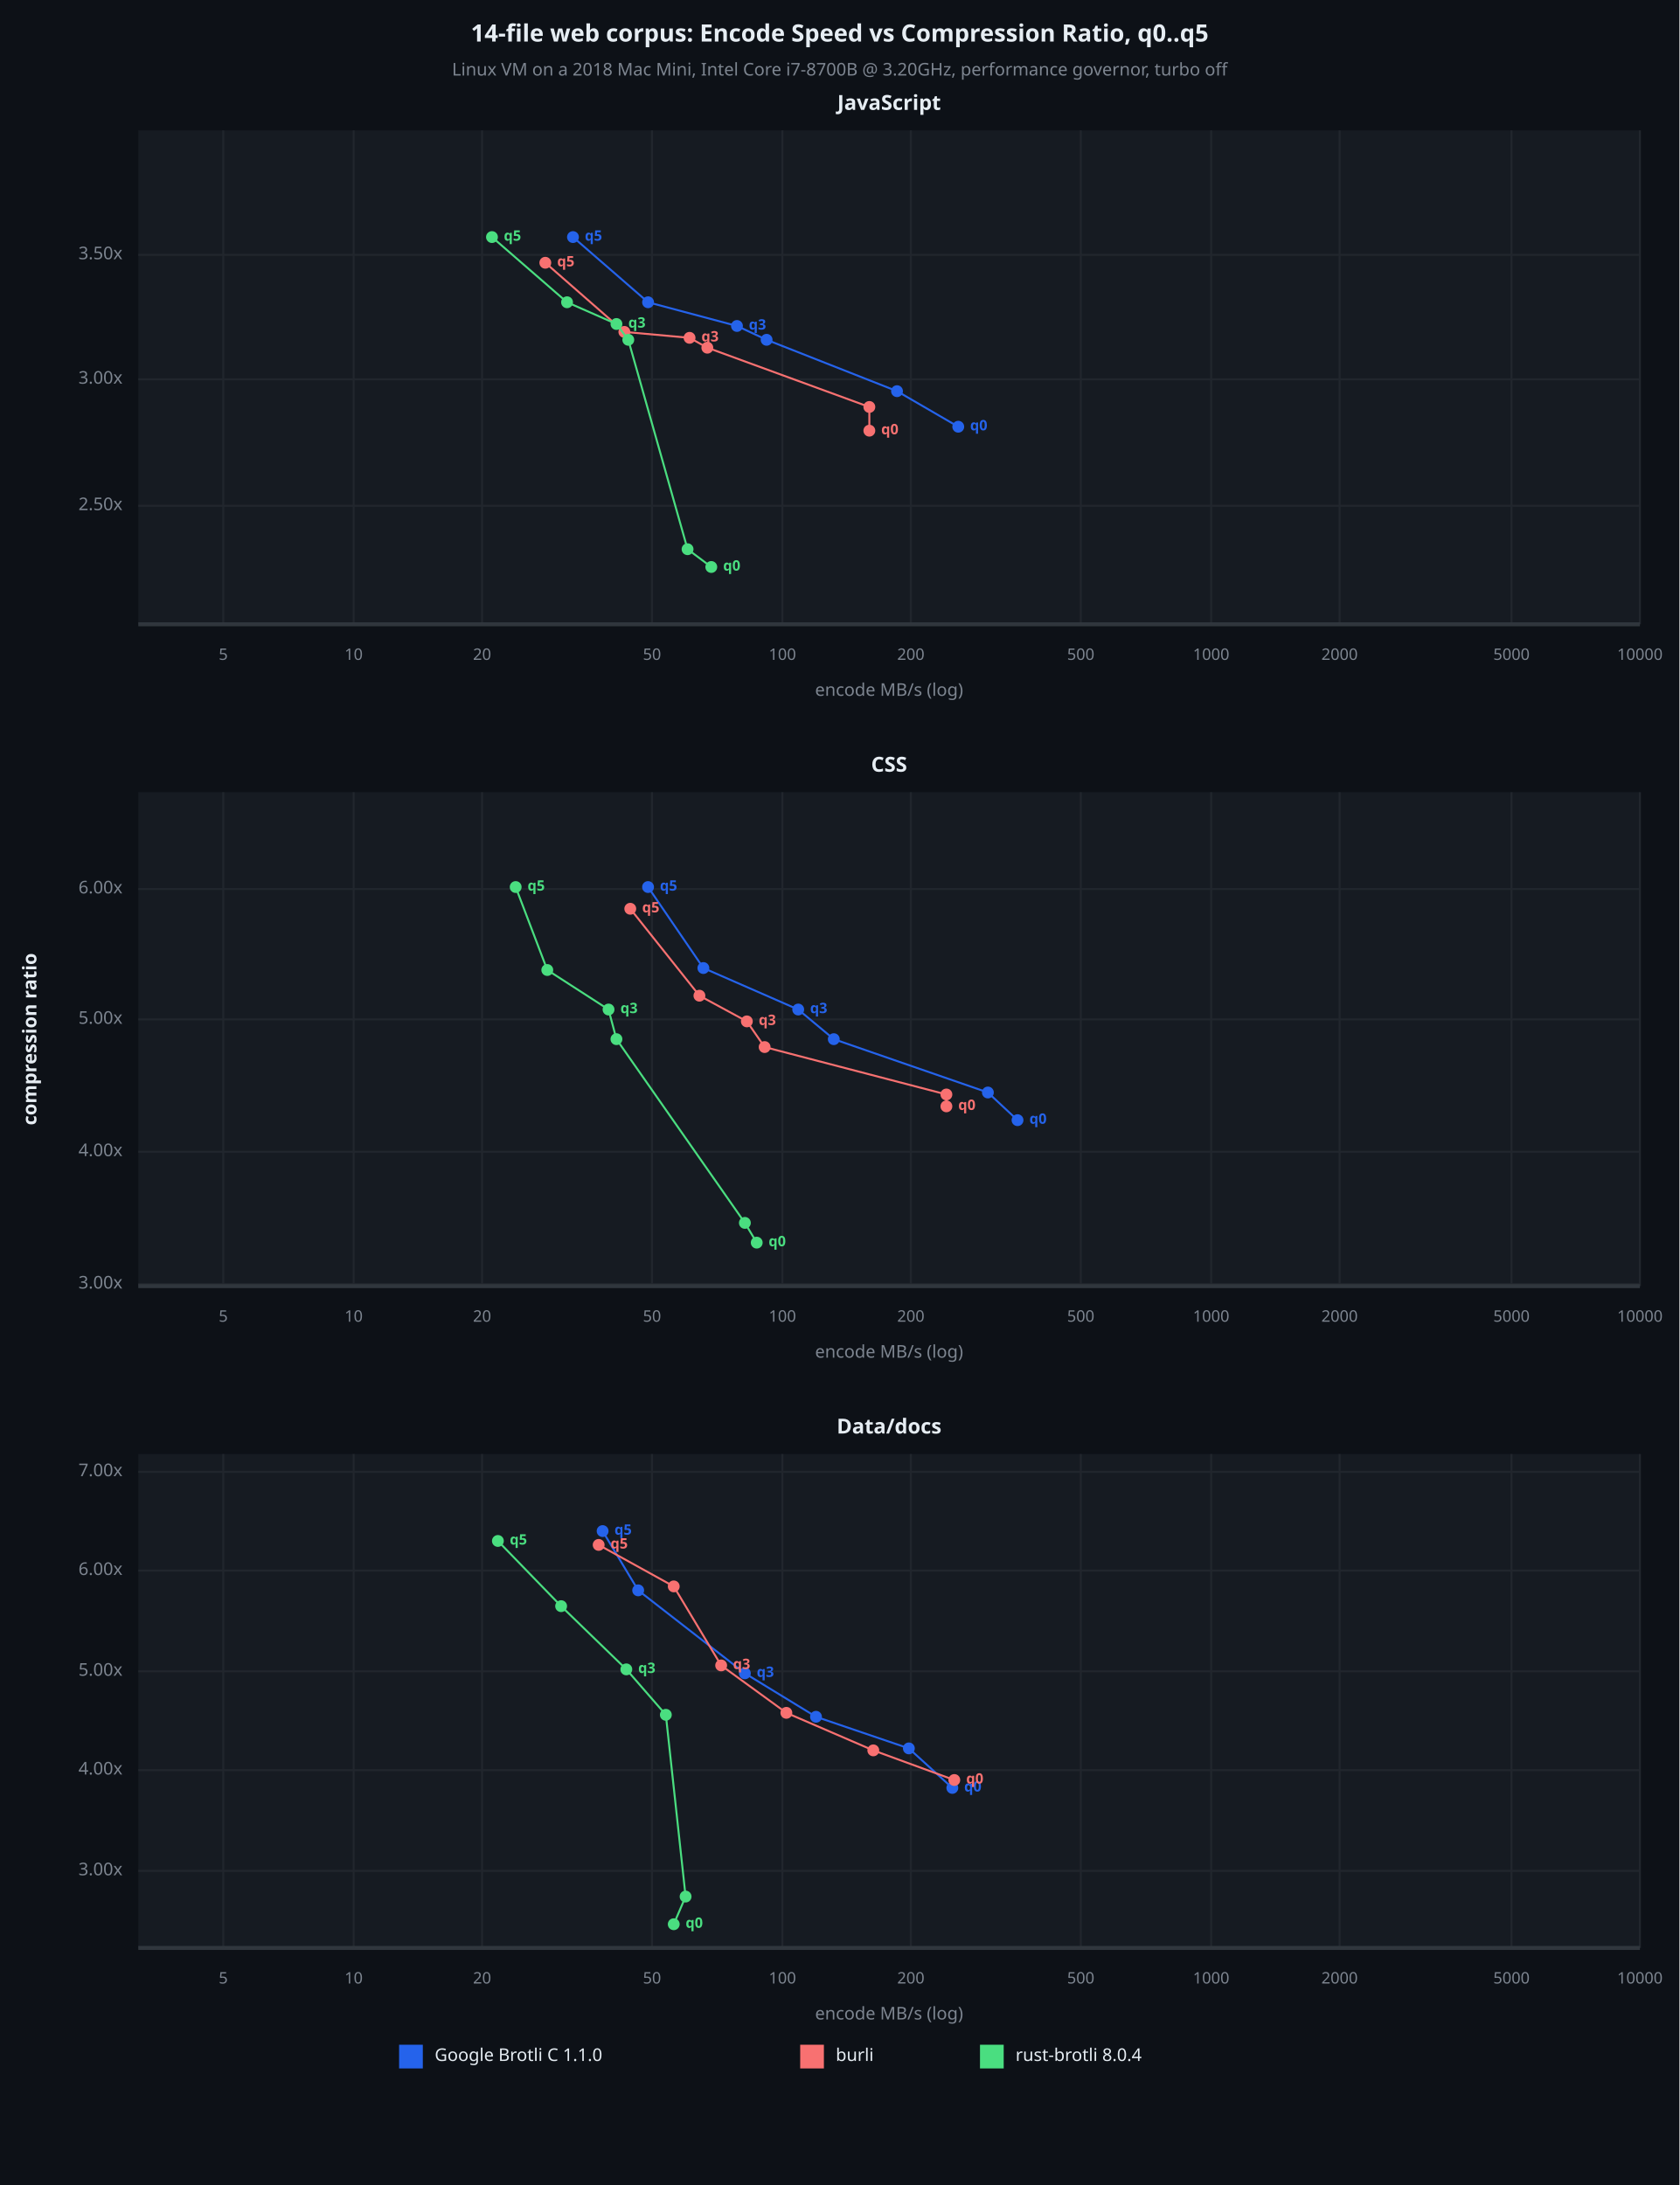
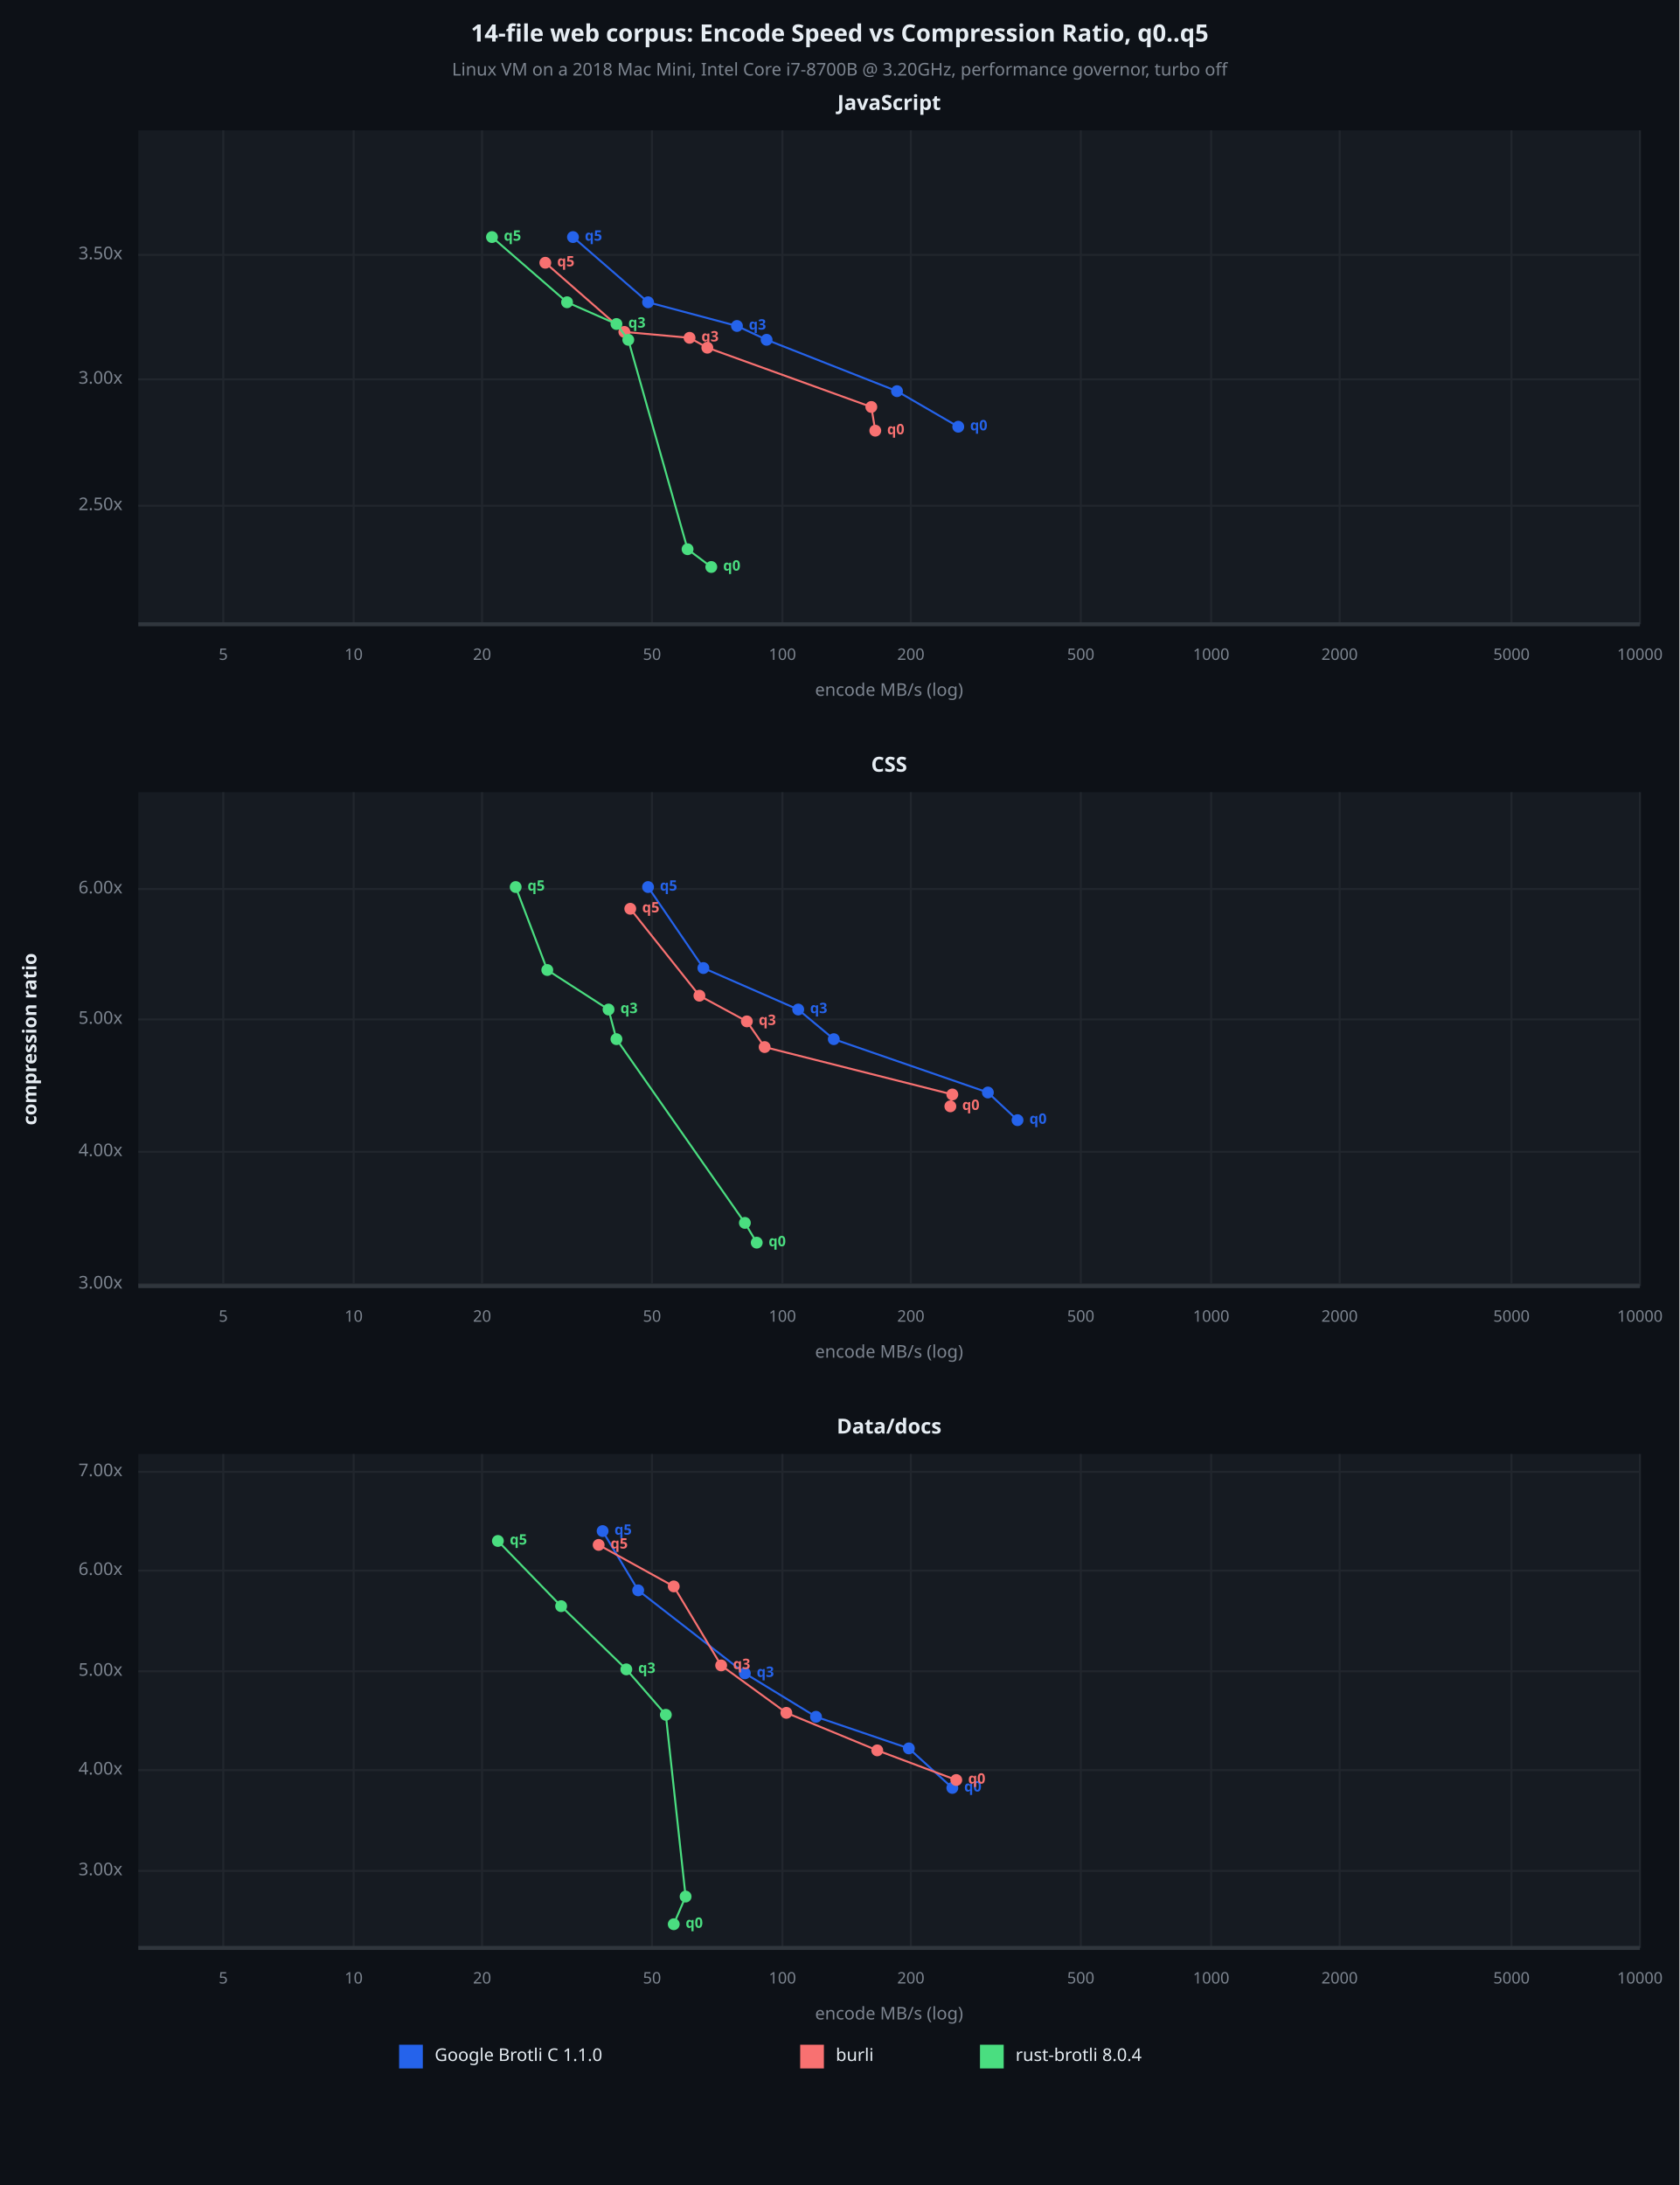
<svg xmlns="http://www.w3.org/2000/svg" viewBox="0 0 850 1106" font-family="system-ui, -apple-system, sans-serif">
  <rect x="0" y="0" width="850" height="1106" opacity="1" fill="#0D1117" stroke="none" />
  <text x="425" y="18" dy="0.5ex" text-anchor="middle" font-family="sans-serif" font-size="12.097" opacity="1" fill="#E6EDF3" font-weight="bold">
14-file web corpus: Encode Speed vs Compression Ratio, q0..q5
</text>
  <text x="425" y="36" dy="0.5ex" text-anchor="middle" font-family="sans-serif" font-size="8.871" opacity="1" fill="#7D8590">
Linux VM on a 2018 Mac Mini, Intel Core i7-8700B @ 3.20GHz, performance governor, turbo off
</text>
  <rect x="70" y="66" width="760" height="250" opacity="1" fill="#161B22" stroke="none" />
  <text x="450" y="53" dy="0.5ex" text-anchor="middle" font-family="sans-serif" font-size="10.484" opacity="1" fill="#E6EDF3" font-weight="bold">
JavaScript
</text>
  <polyline fill="none" opacity="1" stroke="#21262D" stroke-width="1" points="113,66 113,316 " />
  <text x="113" y="332" dy="0.5ex" text-anchor="middle" font-family="sans-serif" font-size="8.065" opacity="1" fill="#7D8590">
5
</text>
  <polyline fill="none" opacity="1" stroke="#21262D" stroke-width="1" points="179,66 179,316 " />
  <text x="179" y="332" dy="0.5ex" text-anchor="middle" font-family="sans-serif" font-size="8.065" opacity="1" fill="#7D8590">
10
</text>
  <polyline fill="none" opacity="1" stroke="#21262D" stroke-width="1" points="244,66 244,316 " />
  <text x="244" y="332" dy="0.5ex" text-anchor="middle" font-family="sans-serif" font-size="8.065" opacity="1" fill="#7D8590">
20
</text>
  <polyline fill="none" opacity="1" stroke="#21262D" stroke-width="1" points="330,66 330,316 " />
  <text x="330" y="332" dy="0.5ex" text-anchor="middle" font-family="sans-serif" font-size="8.065" opacity="1" fill="#7D8590">
50
</text>
  <polyline fill="none" opacity="1" stroke="#21262D" stroke-width="1" points="396,66 396,316 " />
  <text x="396" y="332" dy="0.5ex" text-anchor="middle" font-family="sans-serif" font-size="8.065" opacity="1" fill="#7D8590">
100
</text>
  <polyline fill="none" opacity="1" stroke="#21262D" stroke-width="1" points="461,66 461,316 " />
  <text x="461" y="332" dy="0.5ex" text-anchor="middle" font-family="sans-serif" font-size="8.065" opacity="1" fill="#7D8590">
200
</text>
  <polyline fill="none" opacity="1" stroke="#21262D" stroke-width="1" points="547,66 547,316 " />
  <text x="547" y="332" dy="0.5ex" text-anchor="middle" font-family="sans-serif" font-size="8.065" opacity="1" fill="#7D8590">
500
</text>
  <polyline fill="none" opacity="1" stroke="#21262D" stroke-width="1" points="613,66 613,316 " />
  <text x="613" y="332" dy="0.5ex" text-anchor="middle" font-family="sans-serif" font-size="8.065" opacity="1" fill="#7D8590">
1000
</text>
  <polyline fill="none" opacity="1" stroke="#21262D" stroke-width="1" points="678,66 678,316 " />
  <text x="678" y="332" dy="0.5ex" text-anchor="middle" font-family="sans-serif" font-size="8.065" opacity="1" fill="#7D8590">
2000
</text>
  <polyline fill="none" opacity="1" stroke="#21262D" stroke-width="1" points="765,66 765,316 " />
  <text x="765" y="332" dy="0.5ex" text-anchor="middle" font-family="sans-serif" font-size="8.065" opacity="1" fill="#7D8590">
5000
</text>
  <polyline fill="none" opacity="1" stroke="#21262D" stroke-width="1" points="830,66 830,316 " />
  <text x="830" y="332" dy="0.5ex" text-anchor="middle" font-family="sans-serif" font-size="8.065" opacity="1" fill="#7D8590">
10000
</text>
  <polyline fill="none" opacity="1" stroke="#21262D" stroke-width="1" points="70,256 830,256 " />
  <text x="62" y="256" dy="0.5ex" text-anchor="end" font-family="sans-serif" font-size="8.871" opacity="1" fill="#7D8590">
2.50x
</text>
  <polyline fill="none" opacity="1" stroke="#21262D" stroke-width="1" points="70,192 830,192 " />
  <text x="62" y="192" dy="0.5ex" text-anchor="end" font-family="sans-serif" font-size="8.871" opacity="1" fill="#7D8590">
3.00x
</text>
  <polyline fill="none" opacity="1" stroke="#21262D" stroke-width="1" points="70,129 830,129 " />
  <text x="62" y="129" dy="0.5ex" text-anchor="end" font-family="sans-serif" font-size="8.871" opacity="1" fill="#7D8590">
3.50x
</text>
  <polyline fill="none" opacity="1" stroke="#30363D" stroke-width="2" points="70,316 830,316 " />
  <polyline fill="none" opacity="1" stroke="#2563EB" stroke-width="1" points="485,216 454,198 388,172 373,165 328,153 290,120 " />
  <circle cx="485" cy="216" r="3" opacity="1" fill="#2563EB" stroke="none" stroke-width="1" />
  <text x="491" y="216" dy="0.5ex" text-anchor="start" font-family="sans-serif" font-size="7.258" opacity="1" fill="#2563EB" font-weight="bold">
q0
</text>
  <circle cx="454" cy="198" r="3" opacity="1" fill="#2563EB" stroke="none" stroke-width="1" />
  <circle cx="388" cy="172" r="3" opacity="1" fill="#2563EB" stroke="none" stroke-width="1" />
  <circle cx="373" cy="165" r="3" opacity="1" fill="#2563EB" stroke="none" stroke-width="1" />
  <text x="379" y="165" dy="0.5ex" text-anchor="start" font-family="sans-serif" font-size="7.258" opacity="1" fill="#2563EB" font-weight="bold">
q3
</text>
  <circle cx="328" cy="153" r="3" opacity="1" fill="#2563EB" stroke="none" stroke-width="1" />
  <circle cx="290" cy="120" r="3" opacity="1" fill="#2563EB" stroke="none" stroke-width="1" />
  <text x="296" y="120" dy="0.5ex" text-anchor="start" font-family="sans-serif" font-size="7.258" opacity="1" fill="#2563EB" font-weight="bold">
q5
</text>
-   <polyline fill="none" opacity="1" stroke="#F87171" stroke-width="1" points="440,218 440,206 358,176 349,171 316,168 276,133 " />
-   <circle cx="440" cy="218" r="3" opacity="1" fill="#F87171" stroke="none" stroke-width="1" />
-   <text x="446" y="218" dy="0.5ex" text-anchor="start" font-family="sans-serif" font-size="7.258" opacity="1" fill="#F87171" font-weight="bold">
- q0
- </text>
-   <circle cx="440" cy="206" r="3" opacity="1" fill="#F87171" stroke="none" stroke-width="1" />
+   <polyline fill="none" opacity="1" stroke="#F87171" stroke-width="1" points="443,218 441,206 358,176 349,171 316,168 276,133 " />
+   <circle cx="443" cy="218" r="3" opacity="1" fill="#F87171" stroke="none" stroke-width="1" />
+   <text x="449" y="218" dy="0.5ex" text-anchor="start" font-family="sans-serif" font-size="7.258" opacity="1" fill="#F87171" font-weight="bold">
+ q0
+ </text>
+   <circle cx="441" cy="206" r="3" opacity="1" fill="#F87171" stroke="none" stroke-width="1" />
  <circle cx="358" cy="176" r="3" opacity="1" fill="#F87171" stroke="none" stroke-width="1" />
  <circle cx="349" cy="171" r="3" opacity="1" fill="#F87171" stroke="none" stroke-width="1" />
  <text x="355" y="171" dy="0.5ex" text-anchor="start" font-family="sans-serif" font-size="7.258" opacity="1" fill="#F87171" font-weight="bold">
q3
</text>
  <circle cx="316" cy="168" r="3" opacity="1" fill="#F87171" stroke="none" stroke-width="1" />
  <circle cx="276" cy="133" r="3" opacity="1" fill="#F87171" stroke="none" stroke-width="1" />
  <text x="282" y="133" dy="0.5ex" text-anchor="start" font-family="sans-serif" font-size="7.258" opacity="1" fill="#F87171" font-weight="bold">
q5
</text>
  <polyline fill="none" opacity="1" stroke="#4ADE80" stroke-width="1" points="360,287 348,278 318,172 312,164 287,153 249,120 " />
  <circle cx="360" cy="287" r="3" opacity="1" fill="#4ADE80" stroke="none" stroke-width="1" />
  <text x="366" y="287" dy="0.5ex" text-anchor="start" font-family="sans-serif" font-size="7.258" opacity="1" fill="#4ADE80" font-weight="bold">
q0
</text>
  <circle cx="348" cy="278" r="3" opacity="1" fill="#4ADE80" stroke="none" stroke-width="1" />
  <circle cx="318" cy="172" r="3" opacity="1" fill="#4ADE80" stroke="none" stroke-width="1" />
  <circle cx="312" cy="164" r="3" opacity="1" fill="#4ADE80" stroke="none" stroke-width="1" />
  <text x="318" y="164" dy="0.5ex" text-anchor="start" font-family="sans-serif" font-size="7.258" opacity="1" fill="#4ADE80" font-weight="bold">
q3
</text>
  <circle cx="287" cy="153" r="3" opacity="1" fill="#4ADE80" stroke="none" stroke-width="1" />
  <circle cx="249" cy="120" r="3" opacity="1" fill="#4ADE80" stroke="none" stroke-width="1" />
  <text x="255" y="120" dy="0.5ex" text-anchor="start" font-family="sans-serif" font-size="7.258" opacity="1" fill="#4ADE80" font-weight="bold">
q5
</text>
  <text x="450" y="350" dy="0.5ex" text-anchor="middle" font-family="sans-serif" font-size="8.871" opacity="1" fill="#7D8590">
encode MB/s (log)
</text>
  <rect x="70" y="401" width="760" height="250" opacity="1" fill="#161B22" stroke="none" />
  <text x="450" y="388" dy="0.5ex" text-anchor="middle" font-family="sans-serif" font-size="10.484" opacity="1" fill="#E6EDF3" font-weight="bold">
CSS
</text>
  <polyline fill="none" opacity="1" stroke="#21262D" stroke-width="1" points="113,401 113,651 " />
  <text x="113" y="667" dy="0.5ex" text-anchor="middle" font-family="sans-serif" font-size="8.065" opacity="1" fill="#7D8590">
5
</text>
  <polyline fill="none" opacity="1" stroke="#21262D" stroke-width="1" points="179,401 179,651 " />
  <text x="179" y="667" dy="0.5ex" text-anchor="middle" font-family="sans-serif" font-size="8.065" opacity="1" fill="#7D8590">
10
</text>
  <polyline fill="none" opacity="1" stroke="#21262D" stroke-width="1" points="244,401 244,651 " />
  <text x="244" y="667" dy="0.5ex" text-anchor="middle" font-family="sans-serif" font-size="8.065" opacity="1" fill="#7D8590">
20
</text>
  <polyline fill="none" opacity="1" stroke="#21262D" stroke-width="1" points="330,401 330,651 " />
  <text x="330" y="667" dy="0.5ex" text-anchor="middle" font-family="sans-serif" font-size="8.065" opacity="1" fill="#7D8590">
50
</text>
  <polyline fill="none" opacity="1" stroke="#21262D" stroke-width="1" points="396,401 396,651 " />
  <text x="396" y="667" dy="0.5ex" text-anchor="middle" font-family="sans-serif" font-size="8.065" opacity="1" fill="#7D8590">
100
</text>
  <polyline fill="none" opacity="1" stroke="#21262D" stroke-width="1" points="461,401 461,651 " />
  <text x="461" y="667" dy="0.5ex" text-anchor="middle" font-family="sans-serif" font-size="8.065" opacity="1" fill="#7D8590">
200
</text>
  <polyline fill="none" opacity="1" stroke="#21262D" stroke-width="1" points="547,401 547,651 " />
  <text x="547" y="667" dy="0.5ex" text-anchor="middle" font-family="sans-serif" font-size="8.065" opacity="1" fill="#7D8590">
500
</text>
  <polyline fill="none" opacity="1" stroke="#21262D" stroke-width="1" points="613,401 613,651 " />
  <text x="613" y="667" dy="0.5ex" text-anchor="middle" font-family="sans-serif" font-size="8.065" opacity="1" fill="#7D8590">
1000
</text>
  <polyline fill="none" opacity="1" stroke="#21262D" stroke-width="1" points="678,401 678,651 " />
  <text x="678" y="667" dy="0.5ex" text-anchor="middle" font-family="sans-serif" font-size="8.065" opacity="1" fill="#7D8590">
2000
</text>
  <polyline fill="none" opacity="1" stroke="#21262D" stroke-width="1" points="765,401 765,651 " />
  <text x="765" y="667" dy="0.5ex" text-anchor="middle" font-family="sans-serif" font-size="8.065" opacity="1" fill="#7D8590">
5000
</text>
  <polyline fill="none" opacity="1" stroke="#21262D" stroke-width="1" points="830,401 830,651 " />
  <text x="830" y="667" dy="0.5ex" text-anchor="middle" font-family="sans-serif" font-size="8.065" opacity="1" fill="#7D8590">
10000
</text>
  <polyline fill="none" opacity="1" stroke="#21262D" stroke-width="1" points="70,650 830,650 " />
  <text x="62" y="650" dy="0.5ex" text-anchor="end" font-family="sans-serif" font-size="8.871" opacity="1" fill="#7D8590">
3.00x
</text>
  <polyline fill="none" opacity="1" stroke="#21262D" stroke-width="1" points="70,583 830,583 " />
  <text x="62" y="583" dy="0.5ex" text-anchor="end" font-family="sans-serif" font-size="8.871" opacity="1" fill="#7D8590">
4.00x
</text>
  <polyline fill="none" opacity="1" stroke="#21262D" stroke-width="1" points="70,516 830,516 " />
  <text x="62" y="516" dy="0.5ex" text-anchor="end" font-family="sans-serif" font-size="8.871" opacity="1" fill="#7D8590">
5.00x
</text>
  <polyline fill="none" opacity="1" stroke="#21262D" stroke-width="1" points="70,450 830,450 " />
  <text x="62" y="450" dy="0.5ex" text-anchor="end" font-family="sans-serif" font-size="8.871" opacity="1" fill="#7D8590">
6.00x
</text>
  <polyline fill="none" opacity="1" stroke="#30363D" stroke-width="2" points="70,651 830,651 " />
  <polyline fill="none" opacity="1" stroke="#2563EB" stroke-width="1" points="515,567 500,553 422,526 404,511 356,490 328,449 " />
  <circle cx="515" cy="567" r="3" opacity="1" fill="#2563EB" stroke="none" stroke-width="1" />
  <text x="521" y="567" dy="0.5ex" text-anchor="start" font-family="sans-serif" font-size="7.258" opacity="1" fill="#2563EB" font-weight="bold">
q0
</text>
  <circle cx="500" cy="553" r="3" opacity="1" fill="#2563EB" stroke="none" stroke-width="1" />
  <circle cx="422" cy="526" r="3" opacity="1" fill="#2563EB" stroke="none" stroke-width="1" />
  <circle cx="404" cy="511" r="3" opacity="1" fill="#2563EB" stroke="none" stroke-width="1" />
  <text x="410" y="511" dy="0.5ex" text-anchor="start" font-family="sans-serif" font-size="7.258" opacity="1" fill="#2563EB" font-weight="bold">
q3
</text>
  <circle cx="356" cy="490" r="3" opacity="1" fill="#2563EB" stroke="none" stroke-width="1" />
  <circle cx="328" cy="449" r="3" opacity="1" fill="#2563EB" stroke="none" stroke-width="1" />
  <text x="334" y="449" dy="0.5ex" text-anchor="start" font-family="sans-serif" font-size="7.258" opacity="1" fill="#2563EB" font-weight="bold">
q5
</text>
-   <polyline fill="none" opacity="1" stroke="#F87171" stroke-width="1" points="479,560 479,554 387,530 378,517 354,504 319,460 " />
-   <circle cx="479" cy="560" r="3" opacity="1" fill="#F87171" stroke="none" stroke-width="1" />
-   <text x="485" y="560" dy="0.5ex" text-anchor="start" font-family="sans-serif" font-size="7.258" opacity="1" fill="#F87171" font-weight="bold">
- q0
- </text>
-   <circle cx="479" cy="554" r="3" opacity="1" fill="#F87171" stroke="none" stroke-width="1" />
+   <polyline fill="none" opacity="1" stroke="#F87171" stroke-width="1" points="481,560 482,554 387,530 378,517 354,504 319,460 " />
+   <circle cx="481" cy="560" r="3" opacity="1" fill="#F87171" stroke="none" stroke-width="1" />
+   <text x="487" y="560" dy="0.5ex" text-anchor="start" font-family="sans-serif" font-size="7.258" opacity="1" fill="#F87171" font-weight="bold">
+ q0
+ </text>
+   <circle cx="482" cy="554" r="3" opacity="1" fill="#F87171" stroke="none" stroke-width="1" />
  <circle cx="387" cy="530" r="3" opacity="1" fill="#F87171" stroke="none" stroke-width="1" />
  <circle cx="378" cy="517" r="3" opacity="1" fill="#F87171" stroke="none" stroke-width="1" />
  <text x="384" y="517" dy="0.5ex" text-anchor="start" font-family="sans-serif" font-size="7.258" opacity="1" fill="#F87171" font-weight="bold">
q3
</text>
  <circle cx="354" cy="504" r="3" opacity="1" fill="#F87171" stroke="none" stroke-width="1" />
  <circle cx="319" cy="460" r="3" opacity="1" fill="#F87171" stroke="none" stroke-width="1" />
  <text x="325" y="460" dy="0.5ex" text-anchor="start" font-family="sans-serif" font-size="7.258" opacity="1" fill="#F87171" font-weight="bold">
q5
</text>
  <polyline fill="none" opacity="1" stroke="#4ADE80" stroke-width="1" points="383,629 377,619 312,526 308,511 277,491 261,449 " />
  <circle cx="383" cy="629" r="3" opacity="1" fill="#4ADE80" stroke="none" stroke-width="1" />
  <text x="389" y="629" dy="0.5ex" text-anchor="start" font-family="sans-serif" font-size="7.258" opacity="1" fill="#4ADE80" font-weight="bold">
q0
</text>
  <circle cx="377" cy="619" r="3" opacity="1" fill="#4ADE80" stroke="none" stroke-width="1" />
  <circle cx="312" cy="526" r="3" opacity="1" fill="#4ADE80" stroke="none" stroke-width="1" />
  <circle cx="308" cy="511" r="3" opacity="1" fill="#4ADE80" stroke="none" stroke-width="1" />
  <text x="314" y="511" dy="0.5ex" text-anchor="start" font-family="sans-serif" font-size="7.258" opacity="1" fill="#4ADE80" font-weight="bold">
q3
</text>
  <circle cx="277" cy="491" r="3" opacity="1" fill="#4ADE80" stroke="none" stroke-width="1" />
  <circle cx="261" cy="449" r="3" opacity="1" fill="#4ADE80" stroke="none" stroke-width="1" />
  <text x="267" y="449" dy="0.5ex" text-anchor="start" font-family="sans-serif" font-size="7.258" opacity="1" fill="#4ADE80" font-weight="bold">
q5
</text>
  <text x="450" y="685" dy="0.5ex" text-anchor="middle" font-family="sans-serif" font-size="8.871" opacity="1" fill="#7D8590">
encode MB/s (log)
</text>
  <rect x="70" y="736" width="760" height="250" opacity="1" fill="#161B22" stroke="none" />
  <text x="450" y="723" dy="0.5ex" text-anchor="middle" font-family="sans-serif" font-size="10.484" opacity="1" fill="#E6EDF3" font-weight="bold">
Data/docs
</text>
  <polyline fill="none" opacity="1" stroke="#21262D" stroke-width="1" points="113,736 113,986 " />
  <text x="113" y="1002" dy="0.5ex" text-anchor="middle" font-family="sans-serif" font-size="8.065" opacity="1" fill="#7D8590">
5
</text>
  <polyline fill="none" opacity="1" stroke="#21262D" stroke-width="1" points="179,736 179,986 " />
  <text x="179" y="1002" dy="0.5ex" text-anchor="middle" font-family="sans-serif" font-size="8.065" opacity="1" fill="#7D8590">
10
</text>
  <polyline fill="none" opacity="1" stroke="#21262D" stroke-width="1" points="244,736 244,986 " />
  <text x="244" y="1002" dy="0.5ex" text-anchor="middle" font-family="sans-serif" font-size="8.065" opacity="1" fill="#7D8590">
20
</text>
  <polyline fill="none" opacity="1" stroke="#21262D" stroke-width="1" points="330,736 330,986 " />
  <text x="330" y="1002" dy="0.5ex" text-anchor="middle" font-family="sans-serif" font-size="8.065" opacity="1" fill="#7D8590">
50
</text>
  <polyline fill="none" opacity="1" stroke="#21262D" stroke-width="1" points="396,736 396,986 " />
  <text x="396" y="1002" dy="0.5ex" text-anchor="middle" font-family="sans-serif" font-size="8.065" opacity="1" fill="#7D8590">
100
</text>
  <polyline fill="none" opacity="1" stroke="#21262D" stroke-width="1" points="461,736 461,986 " />
  <text x="461" y="1002" dy="0.5ex" text-anchor="middle" font-family="sans-serif" font-size="8.065" opacity="1" fill="#7D8590">
200
</text>
  <polyline fill="none" opacity="1" stroke="#21262D" stroke-width="1" points="547,736 547,986 " />
  <text x="547" y="1002" dy="0.5ex" text-anchor="middle" font-family="sans-serif" font-size="8.065" opacity="1" fill="#7D8590">
500
</text>
  <polyline fill="none" opacity="1" stroke="#21262D" stroke-width="1" points="613,736 613,986 " />
  <text x="613" y="1002" dy="0.5ex" text-anchor="middle" font-family="sans-serif" font-size="8.065" opacity="1" fill="#7D8590">
1000
</text>
  <polyline fill="none" opacity="1" stroke="#21262D" stroke-width="1" points="678,736 678,986 " />
  <text x="678" y="1002" dy="0.5ex" text-anchor="middle" font-family="sans-serif" font-size="8.065" opacity="1" fill="#7D8590">
2000
</text>
  <polyline fill="none" opacity="1" stroke="#21262D" stroke-width="1" points="765,736 765,986 " />
  <text x="765" y="1002" dy="0.5ex" text-anchor="middle" font-family="sans-serif" font-size="8.065" opacity="1" fill="#7D8590">
5000
</text>
  <polyline fill="none" opacity="1" stroke="#21262D" stroke-width="1" points="830,736 830,986 " />
  <text x="830" y="1002" dy="0.5ex" text-anchor="middle" font-family="sans-serif" font-size="8.065" opacity="1" fill="#7D8590">
10000
</text>
  <polyline fill="none" opacity="1" stroke="#21262D" stroke-width="1" points="70,947 830,947 " />
  <text x="62" y="947" dy="0.5ex" text-anchor="end" font-family="sans-serif" font-size="8.871" opacity="1" fill="#7D8590">
3.00x
</text>
  <polyline fill="none" opacity="1" stroke="#21262D" stroke-width="1" points="70,896 830,896 " />
  <text x="62" y="896" dy="0.5ex" text-anchor="end" font-family="sans-serif" font-size="8.871" opacity="1" fill="#7D8590">
4.00x
</text>
  <polyline fill="none" opacity="1" stroke="#21262D" stroke-width="1" points="70,846 830,846 " />
  <text x="62" y="846" dy="0.5ex" text-anchor="end" font-family="sans-serif" font-size="8.871" opacity="1" fill="#7D8590">
5.00x
</text>
  <polyline fill="none" opacity="1" stroke="#21262D" stroke-width="1" points="70,795 830,795 " />
  <text x="62" y="795" dy="0.5ex" text-anchor="end" font-family="sans-serif" font-size="8.871" opacity="1" fill="#7D8590">
6.00x
</text>
  <polyline fill="none" opacity="1" stroke="#21262D" stroke-width="1" points="70,745 830,745 " />
  <text x="62" y="745" dy="0.5ex" text-anchor="end" font-family="sans-serif" font-size="8.871" opacity="1" fill="#7D8590">
7.00x
</text>
  <polyline fill="none" opacity="1" stroke="#30363D" stroke-width="2" points="70,986 830,986 " />
  <polyline fill="none" opacity="1" stroke="#2563EB" stroke-width="1" points="482,905 460,885 413,869 377,847 323,805 305,775 " />
  <circle cx="482" cy="905" r="3" opacity="1" fill="#2563EB" stroke="none" stroke-width="1" />
  <text x="488" y="905" dy="0.5ex" text-anchor="start" font-family="sans-serif" font-size="7.258" opacity="1" fill="#2563EB" font-weight="bold">
q0
</text>
  <circle cx="460" cy="885" r="3" opacity="1" fill="#2563EB" stroke="none" stroke-width="1" />
  <circle cx="413" cy="869" r="3" opacity="1" fill="#2563EB" stroke="none" stroke-width="1" />
  <circle cx="377" cy="847" r="3" opacity="1" fill="#2563EB" stroke="none" stroke-width="1" />
  <text x="383" y="847" dy="0.5ex" text-anchor="start" font-family="sans-serif" font-size="7.258" opacity="1" fill="#2563EB" font-weight="bold">
q3
</text>
  <circle cx="323" cy="805" r="3" opacity="1" fill="#2563EB" stroke="none" stroke-width="1" />
  <circle cx="305" cy="775" r="3" opacity="1" fill="#2563EB" stroke="none" stroke-width="1" />
  <text x="311" y="775" dy="0.5ex" text-anchor="start" font-family="sans-serif" font-size="7.258" opacity="1" fill="#2563EB" font-weight="bold">
q5
</text>
-   <polyline fill="none" opacity="1" stroke="#F87171" stroke-width="1" points="483,901 442,886 398,867 365,843 341,803 303,782 " />
-   <circle cx="483" cy="901" r="3" opacity="1" fill="#F87171" stroke="none" stroke-width="1" />
-   <text x="489" y="901" dy="0.5ex" text-anchor="start" font-family="sans-serif" font-size="7.258" opacity="1" fill="#F87171" font-weight="bold">
- q0
- </text>
-   <circle cx="442" cy="886" r="3" opacity="1" fill="#F87171" stroke="none" stroke-width="1" />
+   <polyline fill="none" opacity="1" stroke="#F87171" stroke-width="1" points="484,901 444,886 398,867 365,843 341,803 303,782 " />
+   <circle cx="484" cy="901" r="3" opacity="1" fill="#F87171" stroke="none" stroke-width="1" />
+   <text x="490" y="901" dy="0.5ex" text-anchor="start" font-family="sans-serif" font-size="7.258" opacity="1" fill="#F87171" font-weight="bold">
+ q0
+ </text>
+   <circle cx="444" cy="886" r="3" opacity="1" fill="#F87171" stroke="none" stroke-width="1" />
  <circle cx="398" cy="867" r="3" opacity="1" fill="#F87171" stroke="none" stroke-width="1" />
  <circle cx="365" cy="843" r="3" opacity="1" fill="#F87171" stroke="none" stroke-width="1" />
  <text x="371" y="843" dy="0.5ex" text-anchor="start" font-family="sans-serif" font-size="7.258" opacity="1" fill="#F87171" font-weight="bold">
q3
</text>
  <circle cx="341" cy="803" r="3" opacity="1" fill="#F87171" stroke="none" stroke-width="1" />
  <circle cx="303" cy="782" r="3" opacity="1" fill="#F87171" stroke="none" stroke-width="1" />
  <text x="309" y="782" dy="0.5ex" text-anchor="start" font-family="sans-serif" font-size="7.258" opacity="1" fill="#F87171" font-weight="bold">
q5
</text>
  <polyline fill="none" opacity="1" stroke="#4ADE80" stroke-width="1" points="341,974 347,960 337,868 317,845 284,813 252,780 " />
  <circle cx="341" cy="974" r="3" opacity="1" fill="#4ADE80" stroke="none" stroke-width="1" />
  <text x="347" y="974" dy="0.5ex" text-anchor="start" font-family="sans-serif" font-size="7.258" opacity="1" fill="#4ADE80" font-weight="bold">
q0
</text>
  <circle cx="347" cy="960" r="3" opacity="1" fill="#4ADE80" stroke="none" stroke-width="1" />
  <circle cx="337" cy="868" r="3" opacity="1" fill="#4ADE80" stroke="none" stroke-width="1" />
  <circle cx="317" cy="845" r="3" opacity="1" fill="#4ADE80" stroke="none" stroke-width="1" />
  <text x="323" y="845" dy="0.5ex" text-anchor="start" font-family="sans-serif" font-size="7.258" opacity="1" fill="#4ADE80" font-weight="bold">
q3
</text>
  <circle cx="284" cy="813" r="3" opacity="1" fill="#4ADE80" stroke="none" stroke-width="1" />
  <circle cx="252" cy="780" r="3" opacity="1" fill="#4ADE80" stroke="none" stroke-width="1" />
  <text x="258" y="780" dy="0.5ex" text-anchor="start" font-family="sans-serif" font-size="7.258" opacity="1" fill="#4ADE80" font-weight="bold">
q5
</text>
  <text x="450" y="1020" dy="0.5ex" text-anchor="middle" font-family="sans-serif" font-size="8.871" opacity="1" fill="#7D8590">
encode MB/s (log)
</text>
  <text x="16" y="526" dy="0.5ex" text-anchor="middle" font-family="sans-serif" font-size="9.677" opacity="1" fill="#E6EDF3" font-weight="bold" transform="rotate(270, 16, 526)">
compression ratio
</text>
  <rect x="202" y="1035" width="12" height="12" opacity="1" fill="#2563EB" stroke="none" />
  <text x="220" y="1041" dy="0.5ex" text-anchor="start" font-family="sans-serif" font-size="8.871" opacity="1" fill="#E6EDF3">
Google Brotli C 1.1.0
</text>
  <rect x="405" y="1035" width="12" height="12" opacity="1" fill="#F87171" stroke="none" />
  <text x="423" y="1041" dy="0.5ex" text-anchor="start" font-family="sans-serif" font-size="8.871" opacity="1" fill="#E6EDF3">
burli
</text>
  <rect x="496" y="1035" width="12" height="12" opacity="1" fill="#4ADE80" stroke="none" />
  <text x="514" y="1041" dy="0.5ex" text-anchor="start" font-family="sans-serif" font-size="8.871" opacity="1" fill="#E6EDF3">
rust-brotli 8.0.4
</text>
</svg>
